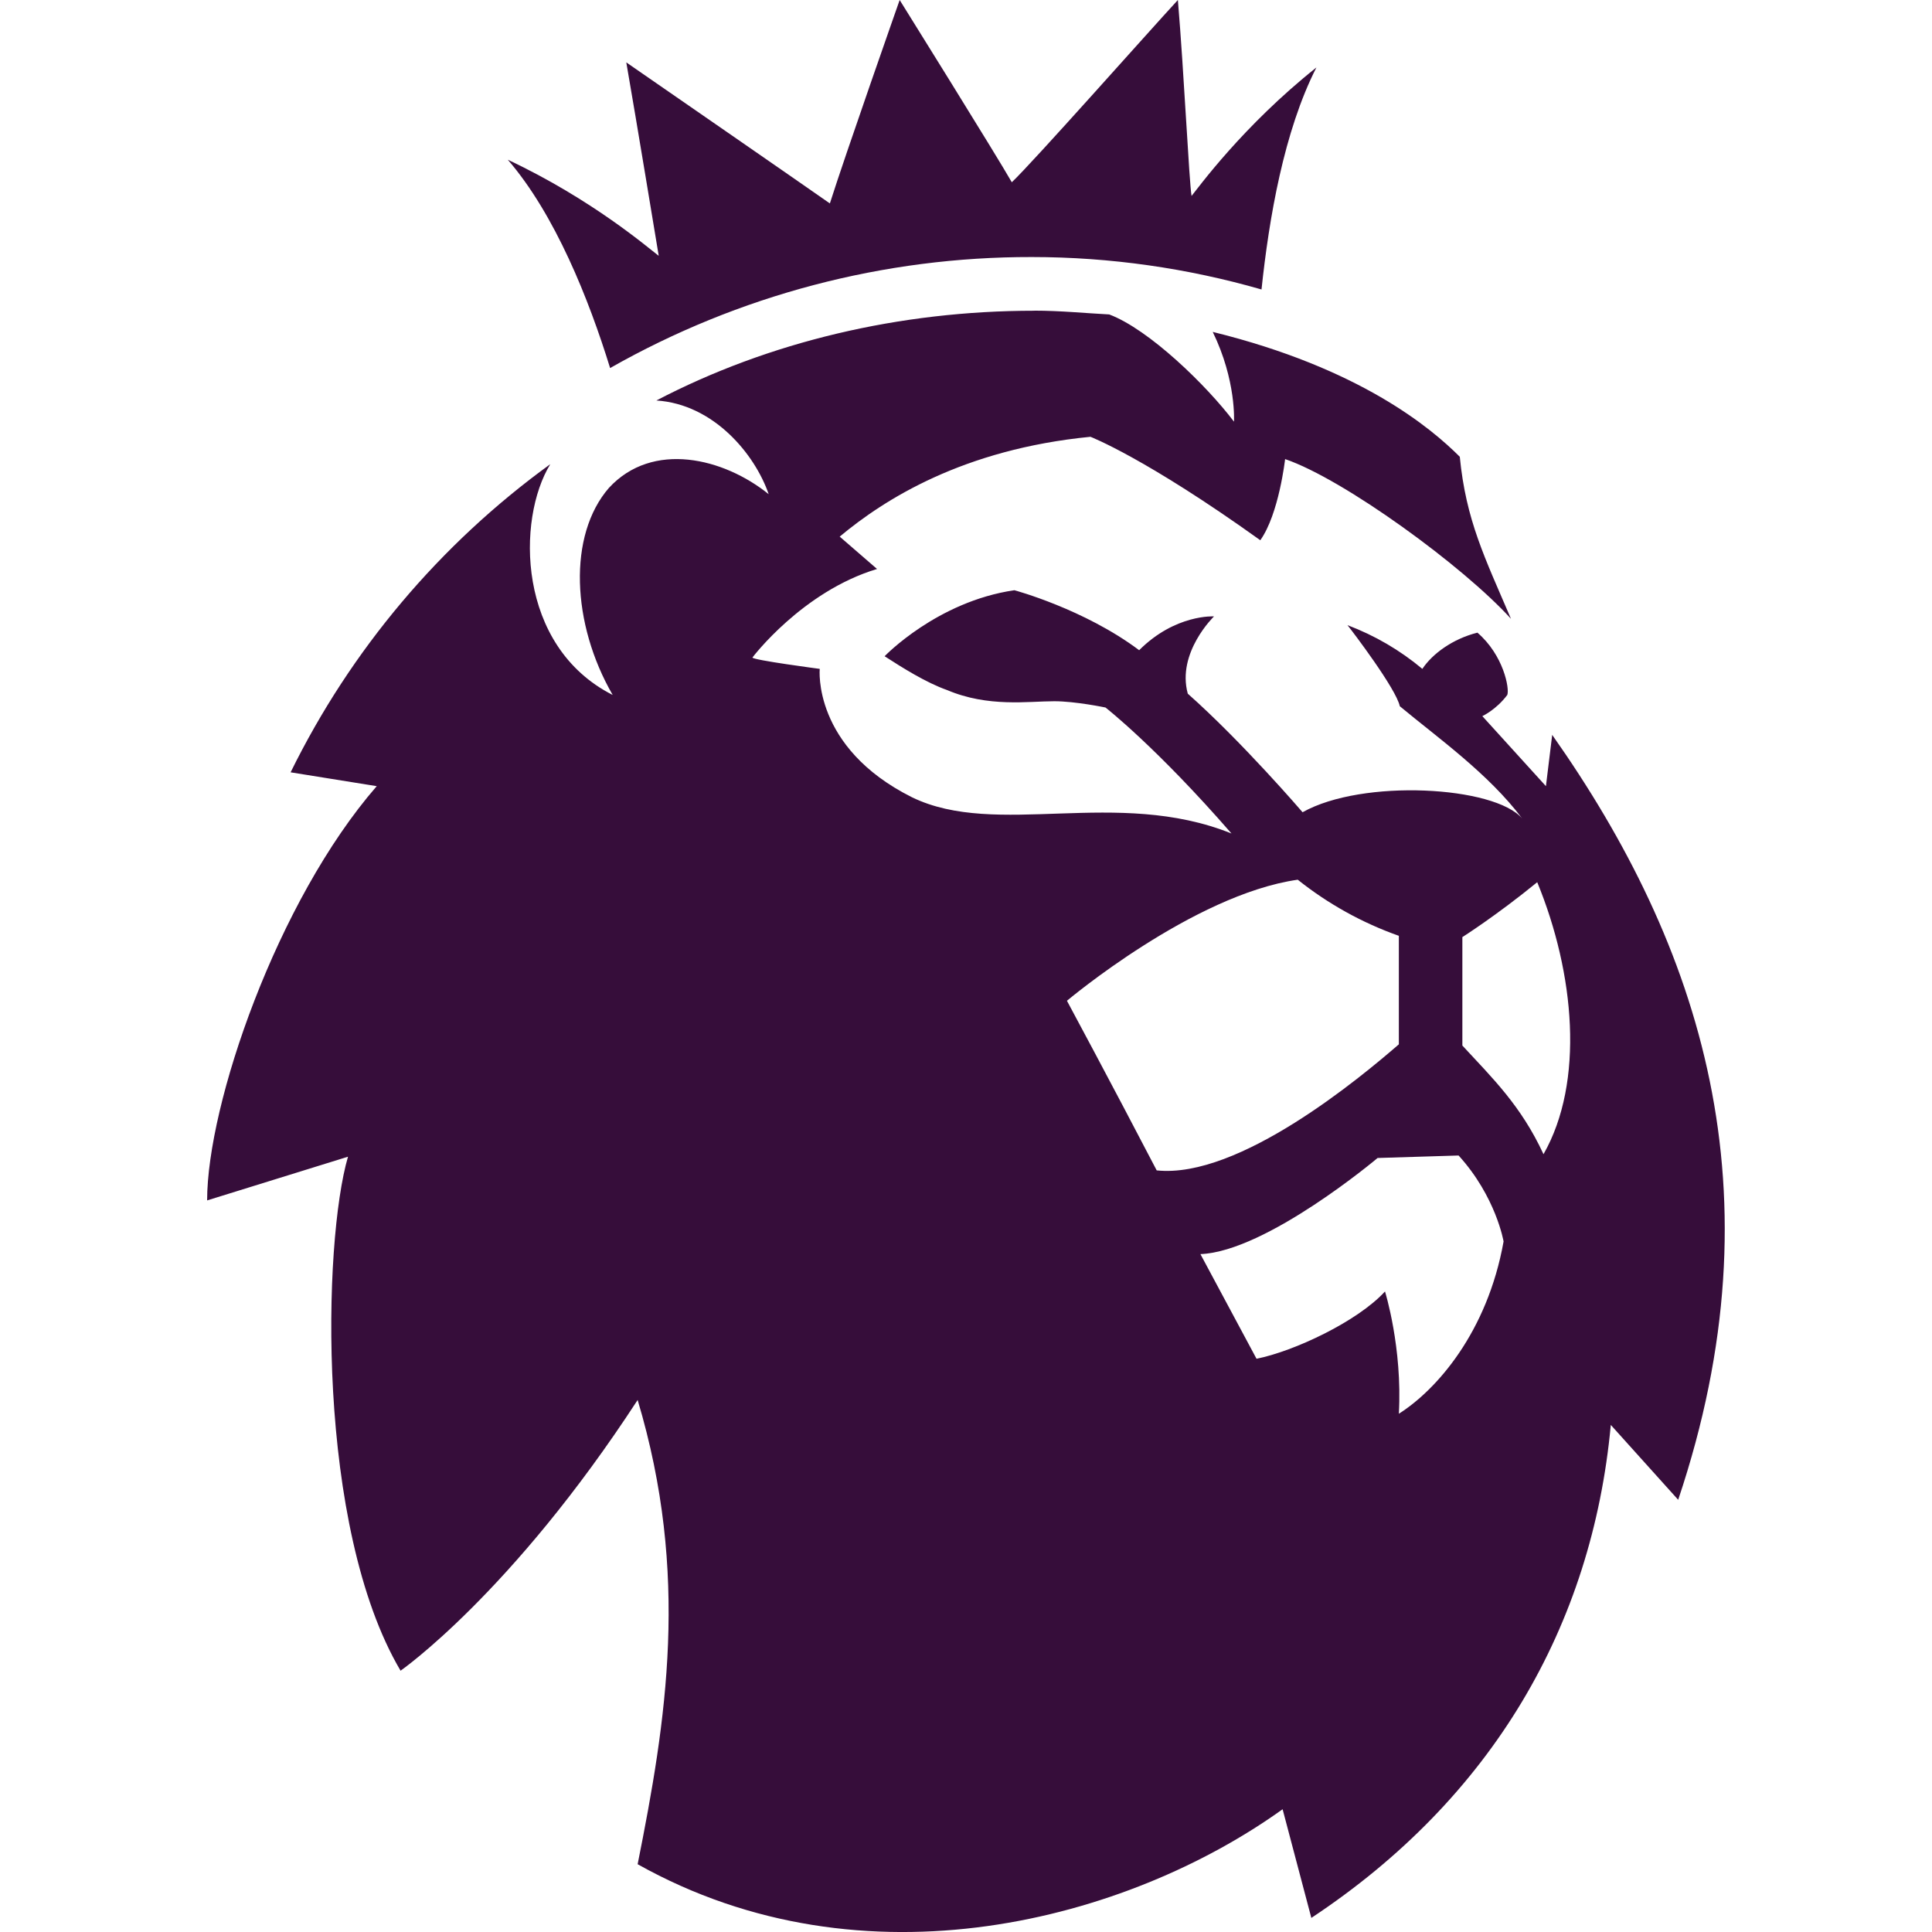
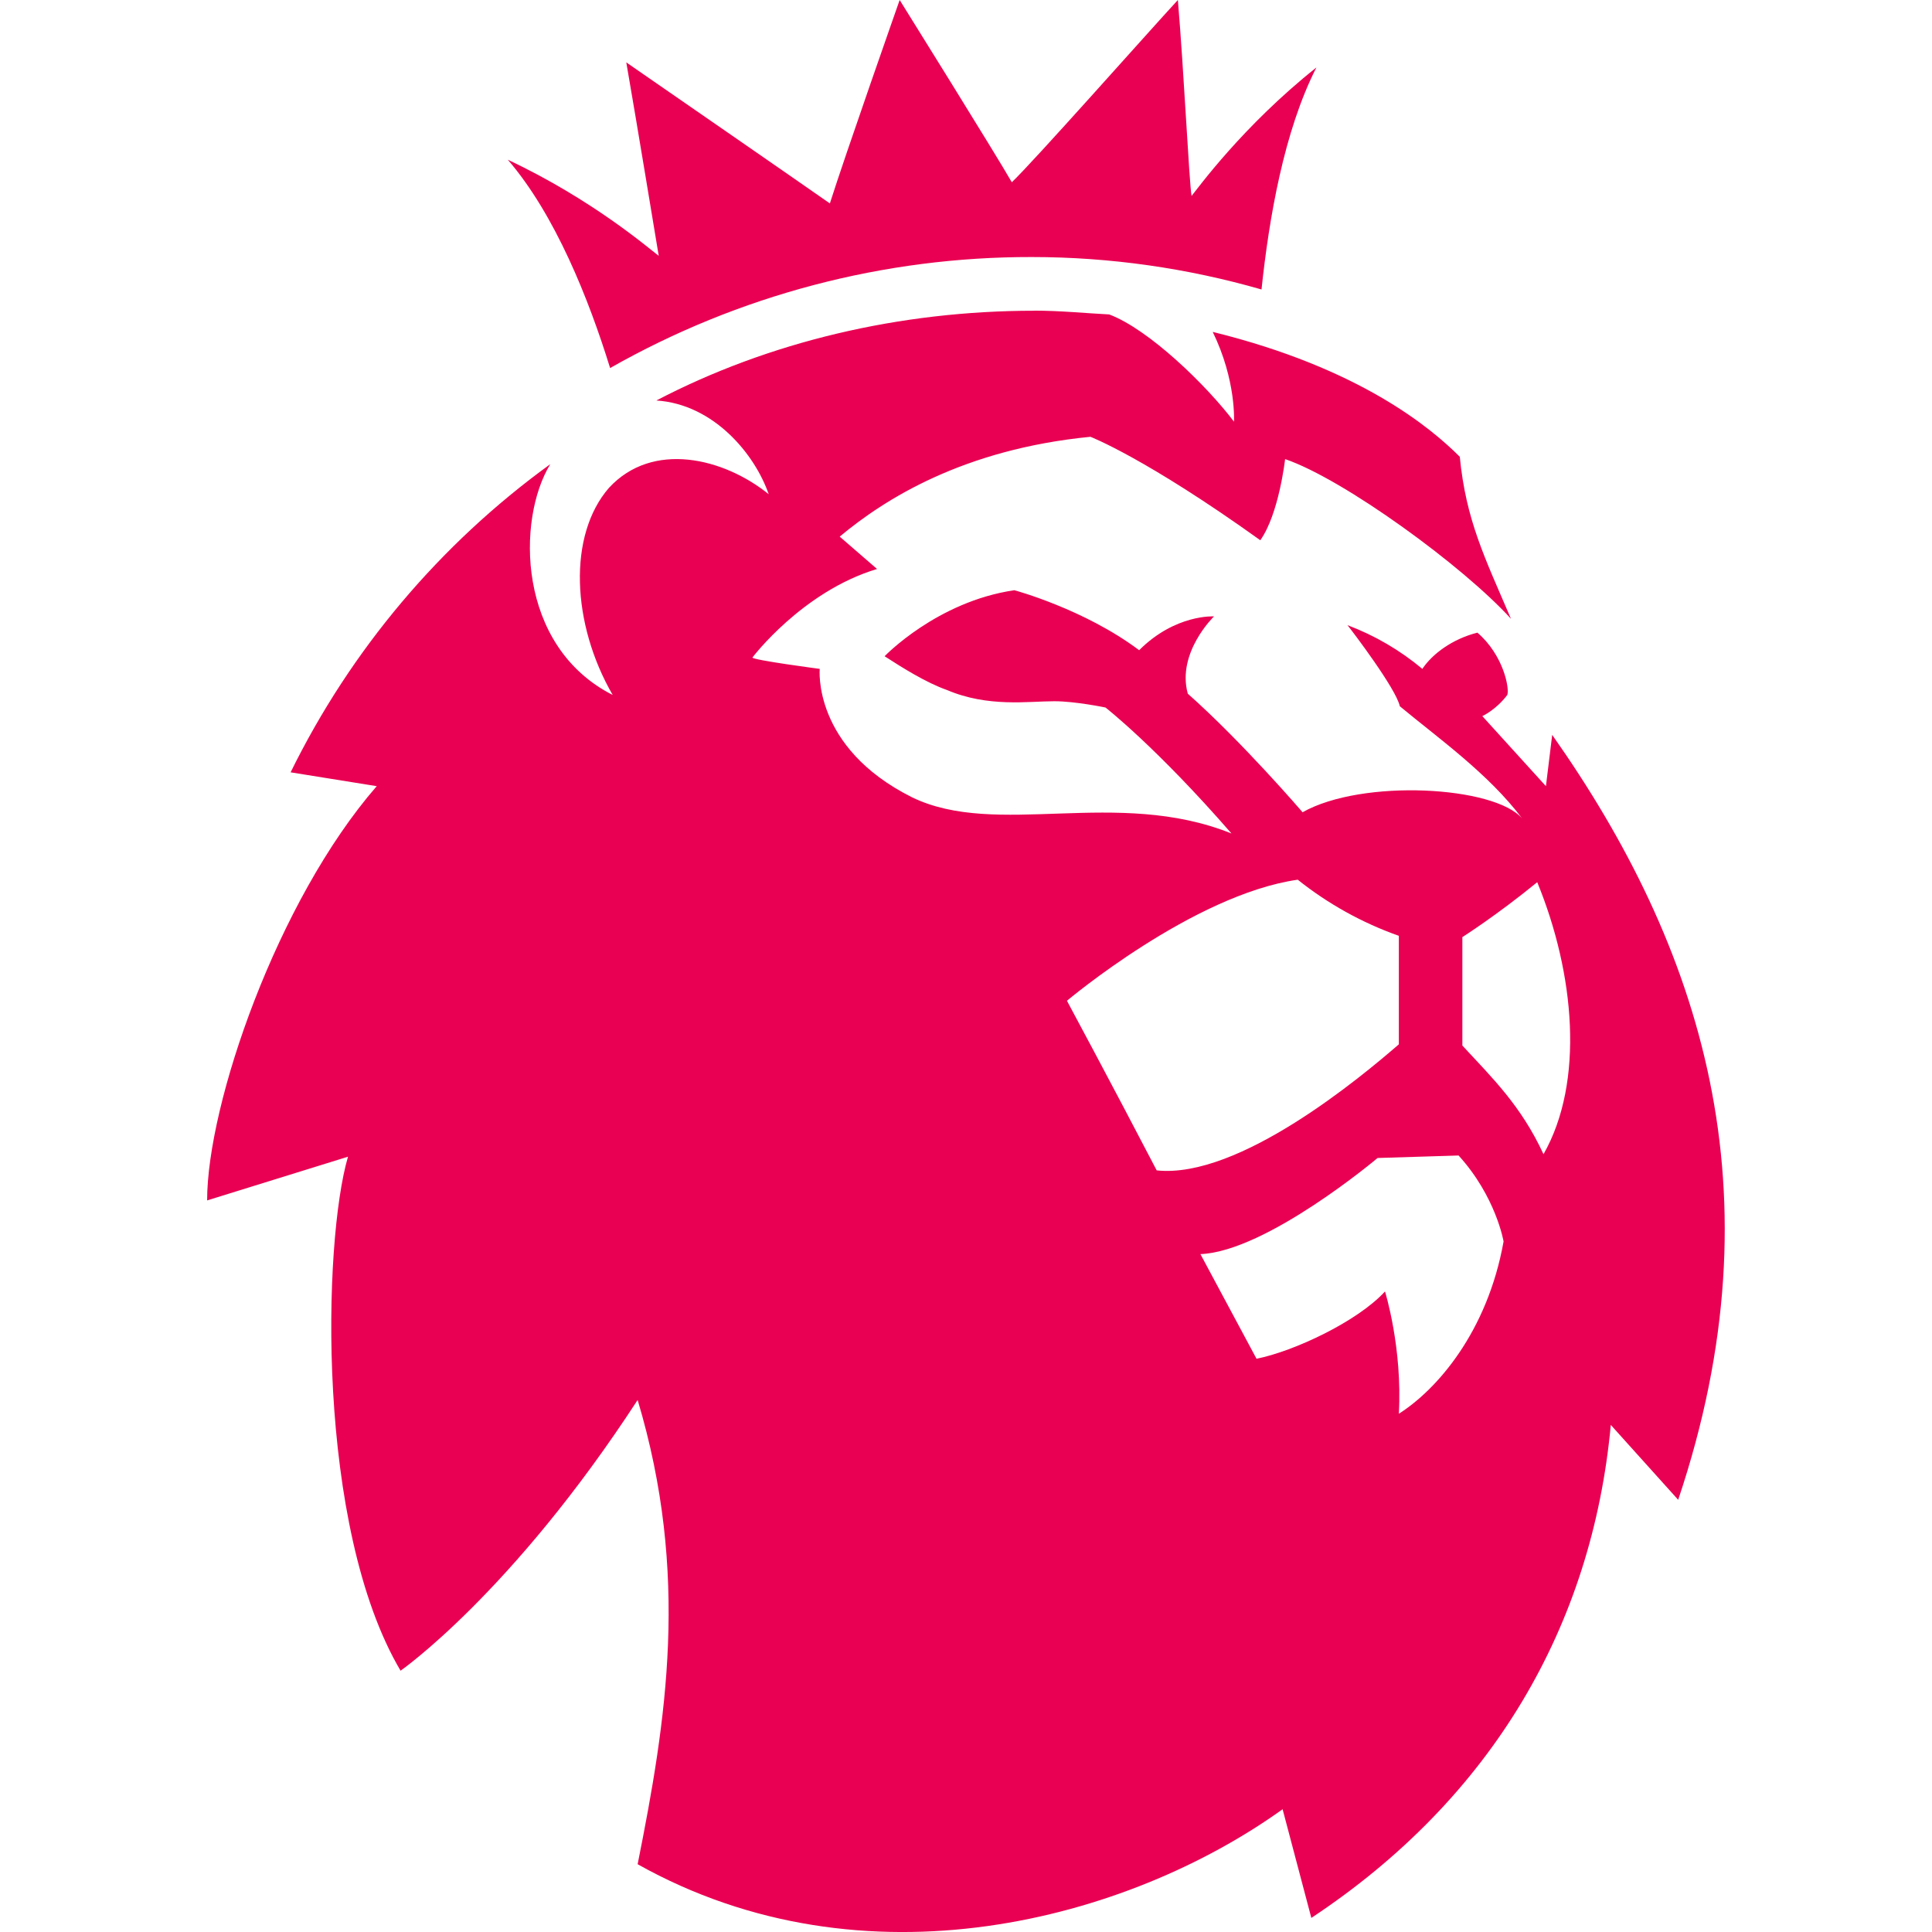
<svg xmlns="http://www.w3.org/2000/svg" viewBox="0 0 24 24">
-   <path fill="#360D3A" d="M11.176 0s-.681 1.938-.867 2.527C9.844 2.202 8.386 1.194 7.78.775c.14.806.356 2.124.403 2.403-.124-.093-.821-.698-1.875-1.194.589.682 1.008 1.736 1.271 2.588a10.566 10.566 0 0 1 5.238-1.379c.977 0 1.94.14 2.854.403.093-.884.279-1.968.682-2.758-.915.728-1.474 1.503-1.551 1.596-.031-.186-.093-1.52-.17-2.434-.372.403-1.8 2.016-2.063 2.264C12.384 1.938 11.176 0 11.176 0zm1.674 3.86c-1.674 0-3.3.386-4.696 1.115.713.046 1.224.668 1.395 1.164-.558-.45-1.442-.667-1.985-.078-.511.589-.464 1.688.047 2.572-1.193-.605-1.194-2.185-.775-2.867A10.392 10.392 0 0 0 3.61 9.594l1.07.172c-1.24 1.426-2.107 3.953-2.107 5.146l1.75-.543c-.31 1.054-.401 4.602.653 6.385 0 0 1.38-.96 2.945-3.363.65 2.17.356 3.985 0 5.767 2.82 1.581 6.09.696 8.012-.683l.357 1.35c2.248-1.489 3.488-3.628 3.72-6.124l.837.93c1.286-3.829.28-6.883-1.565-9.502l-.078.637-.79-.87s.17-.077.31-.263c.03-.078-.046-.495-.371-.774-.31.078-.56.264-.684.45a3.222 3.222 0 0 0-.93-.543c.062.077.604.79.65 1.007.466.388 1.102.837 1.52 1.395-.34-.403-1.984-.497-2.728-.078 0 0-.744-.868-1.426-1.473-.14-.511.326-.96.326-.96s-.48-.03-.93.42c-.682-.512-1.55-.745-1.55-.745-.961.14-1.612.82-1.612.82.217.14.512.327.776.42.511.217 1.006.139 1.332.139.263 0 .636.078.636.078s.635.495 1.565 1.565c-1.426-.574-2.915.062-3.969-.45-1.24-.62-1.146-1.595-1.146-1.595s-.836-.11-.836-.141c0 0 .618-.82 1.548-1.1l-.464-.402c.558-.465 1.534-1.085 3.115-1.24 0 0 .683.262 2.11 1.285.232-.326.308-1.008.308-1.008.728.248 2.217 1.333 2.806 1.984-.325-.759-.559-1.223-.636-2.013-.357-.357-1.24-1.101-3.069-1.551.295.605.264 1.115.264 1.115-.34-.45-1.055-1.146-1.55-1.332-.295-.015-.605-.047-.93-.047zm3.271 7.068a4.323 4.323 0 0 0 1.256.697v1.348c-.465.403-1.985 1.675-3.008 1.566-.573-1.1-1.115-2.107-1.115-2.107s1.565-1.318 2.867-1.504zm2.975.031c.465 1.131.59 2.48.078 3.379-.28-.605-.636-.947-1.008-1.35v-1.347s.418-.264.93-.682zm-.977 3.395c.465.511.559 1.068.559 1.068-.202 1.131-.836 1.846-1.301 2.14.046-.821-.172-1.519-.172-1.519-.34.372-1.13.743-1.596.836l-.697-1.3c.822-.032 2.201-1.194 2.201-1.194l1.006-.031z" />
+   <path fill="#E90052" d="M11.176 0s-.681 1.938-.867 2.527C9.844 2.202 8.386 1.194 7.78.775c.14.806.356 2.124.403 2.403-.124-.093-.821-.698-1.875-1.194.589.682 1.008 1.736 1.271 2.588a10.566 10.566 0 0 1 5.238-1.379c.977 0 1.94.14 2.854.403.093-.884.279-1.968.682-2.758-.915.728-1.474 1.503-1.551 1.596-.031-.186-.093-1.52-.17-2.434-.372.403-1.8 2.016-2.063 2.264C12.384 1.938 11.176 0 11.176 0zm1.674 3.86c-1.674 0-3.3.386-4.696 1.115.713.046 1.224.668 1.395 1.164-.558-.45-1.442-.667-1.985-.078-.511.589-.464 1.688.047 2.572-1.193-.605-1.194-2.185-.775-2.867A10.392 10.392 0 0 0 3.61 9.594l1.07.172c-1.24 1.426-2.107 3.953-2.107 5.146l1.75-.543c-.31 1.054-.401 4.602.653 6.385 0 0 1.38-.96 2.945-3.363.65 2.17.356 3.985 0 5.767 2.82 1.581 6.09.696 8.012-.683l.357 1.35c2.248-1.489 3.488-3.628 3.72-6.124l.837.93c1.286-3.829.28-6.883-1.565-9.502l-.078.637-.79-.87s.17-.077.31-.263c.03-.078-.046-.495-.371-.774-.31.078-.56.264-.684.45a3.222 3.222 0 0 0-.93-.543c.062.077.604.79.65 1.007.466.388 1.102.837 1.52 1.395-.34-.403-1.984-.497-2.728-.078 0 0-.744-.868-1.426-1.473-.14-.511.326-.96.326-.96s-.48-.03-.93.42c-.682-.512-1.55-.745-1.55-.745-.961.14-1.612.82-1.612.82.217.14.512.327.776.42.511.217 1.006.139 1.332.139.263 0 .636.078.636.078s.635.495 1.565 1.565c-1.426-.574-2.915.062-3.969-.45-1.24-.62-1.146-1.595-1.146-1.595s-.836-.11-.836-.141c0 0 .618-.82 1.548-1.1l-.464-.402c.558-.465 1.534-1.085 3.115-1.24 0 0 .683.262 2.11 1.285.232-.326.308-1.008.308-1.008.728.248 2.217 1.333 2.806 1.984-.325-.759-.559-1.223-.636-2.013-.357-.357-1.24-1.101-3.069-1.551.295.605.264 1.115.264 1.115-.34-.45-1.055-1.146-1.55-1.332-.295-.015-.605-.047-.93-.047zm3.271 7.068a4.323 4.323 0 0 0 1.256.697v1.348c-.465.403-1.985 1.675-3.008 1.566-.573-1.1-1.115-2.107-1.115-2.107s1.565-1.318 2.867-1.504zm2.975.031c.465 1.131.59 2.48.078 3.379-.28-.605-.636-.947-1.008-1.35v-1.347s.418-.264.93-.682zm-.977 3.395c.465.511.559 1.068.559 1.068-.202 1.131-.836 1.846-1.301 2.14.046-.821-.172-1.519-.172-1.519-.34.372-1.13.743-1.596.836l-.697-1.3c.822-.032 2.201-1.194 2.201-1.194l1.006-.031z" />
</svg>
